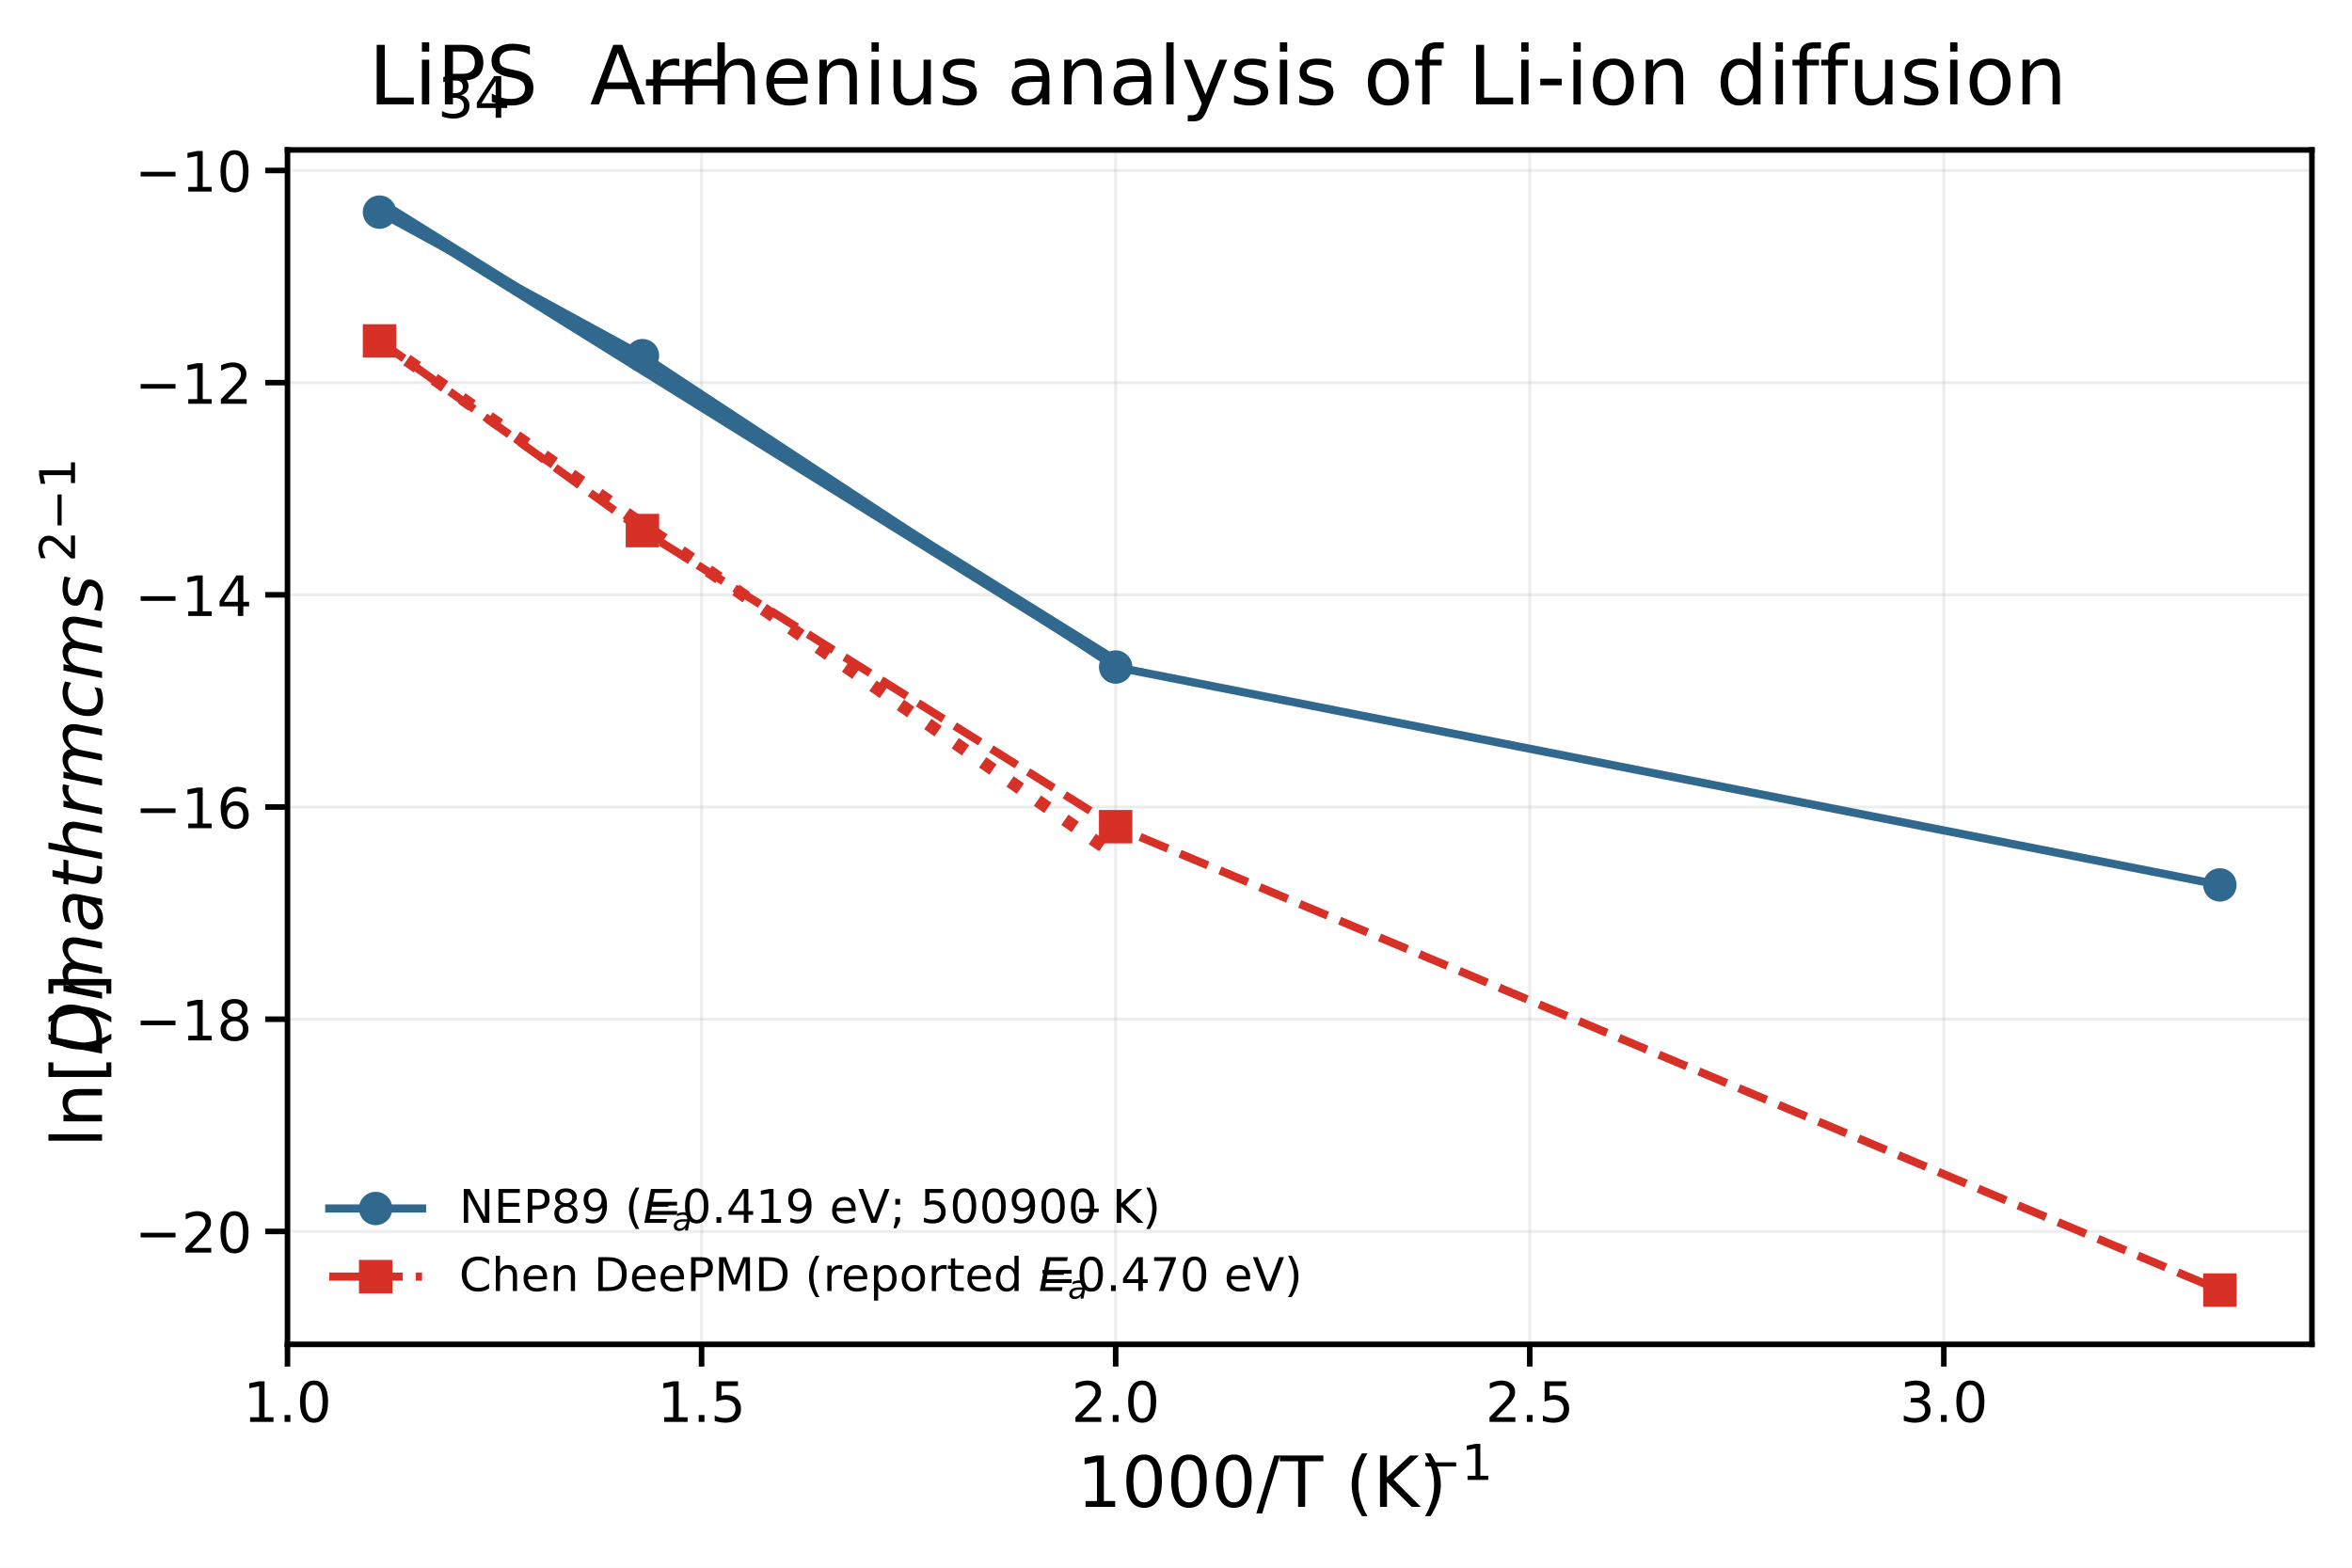
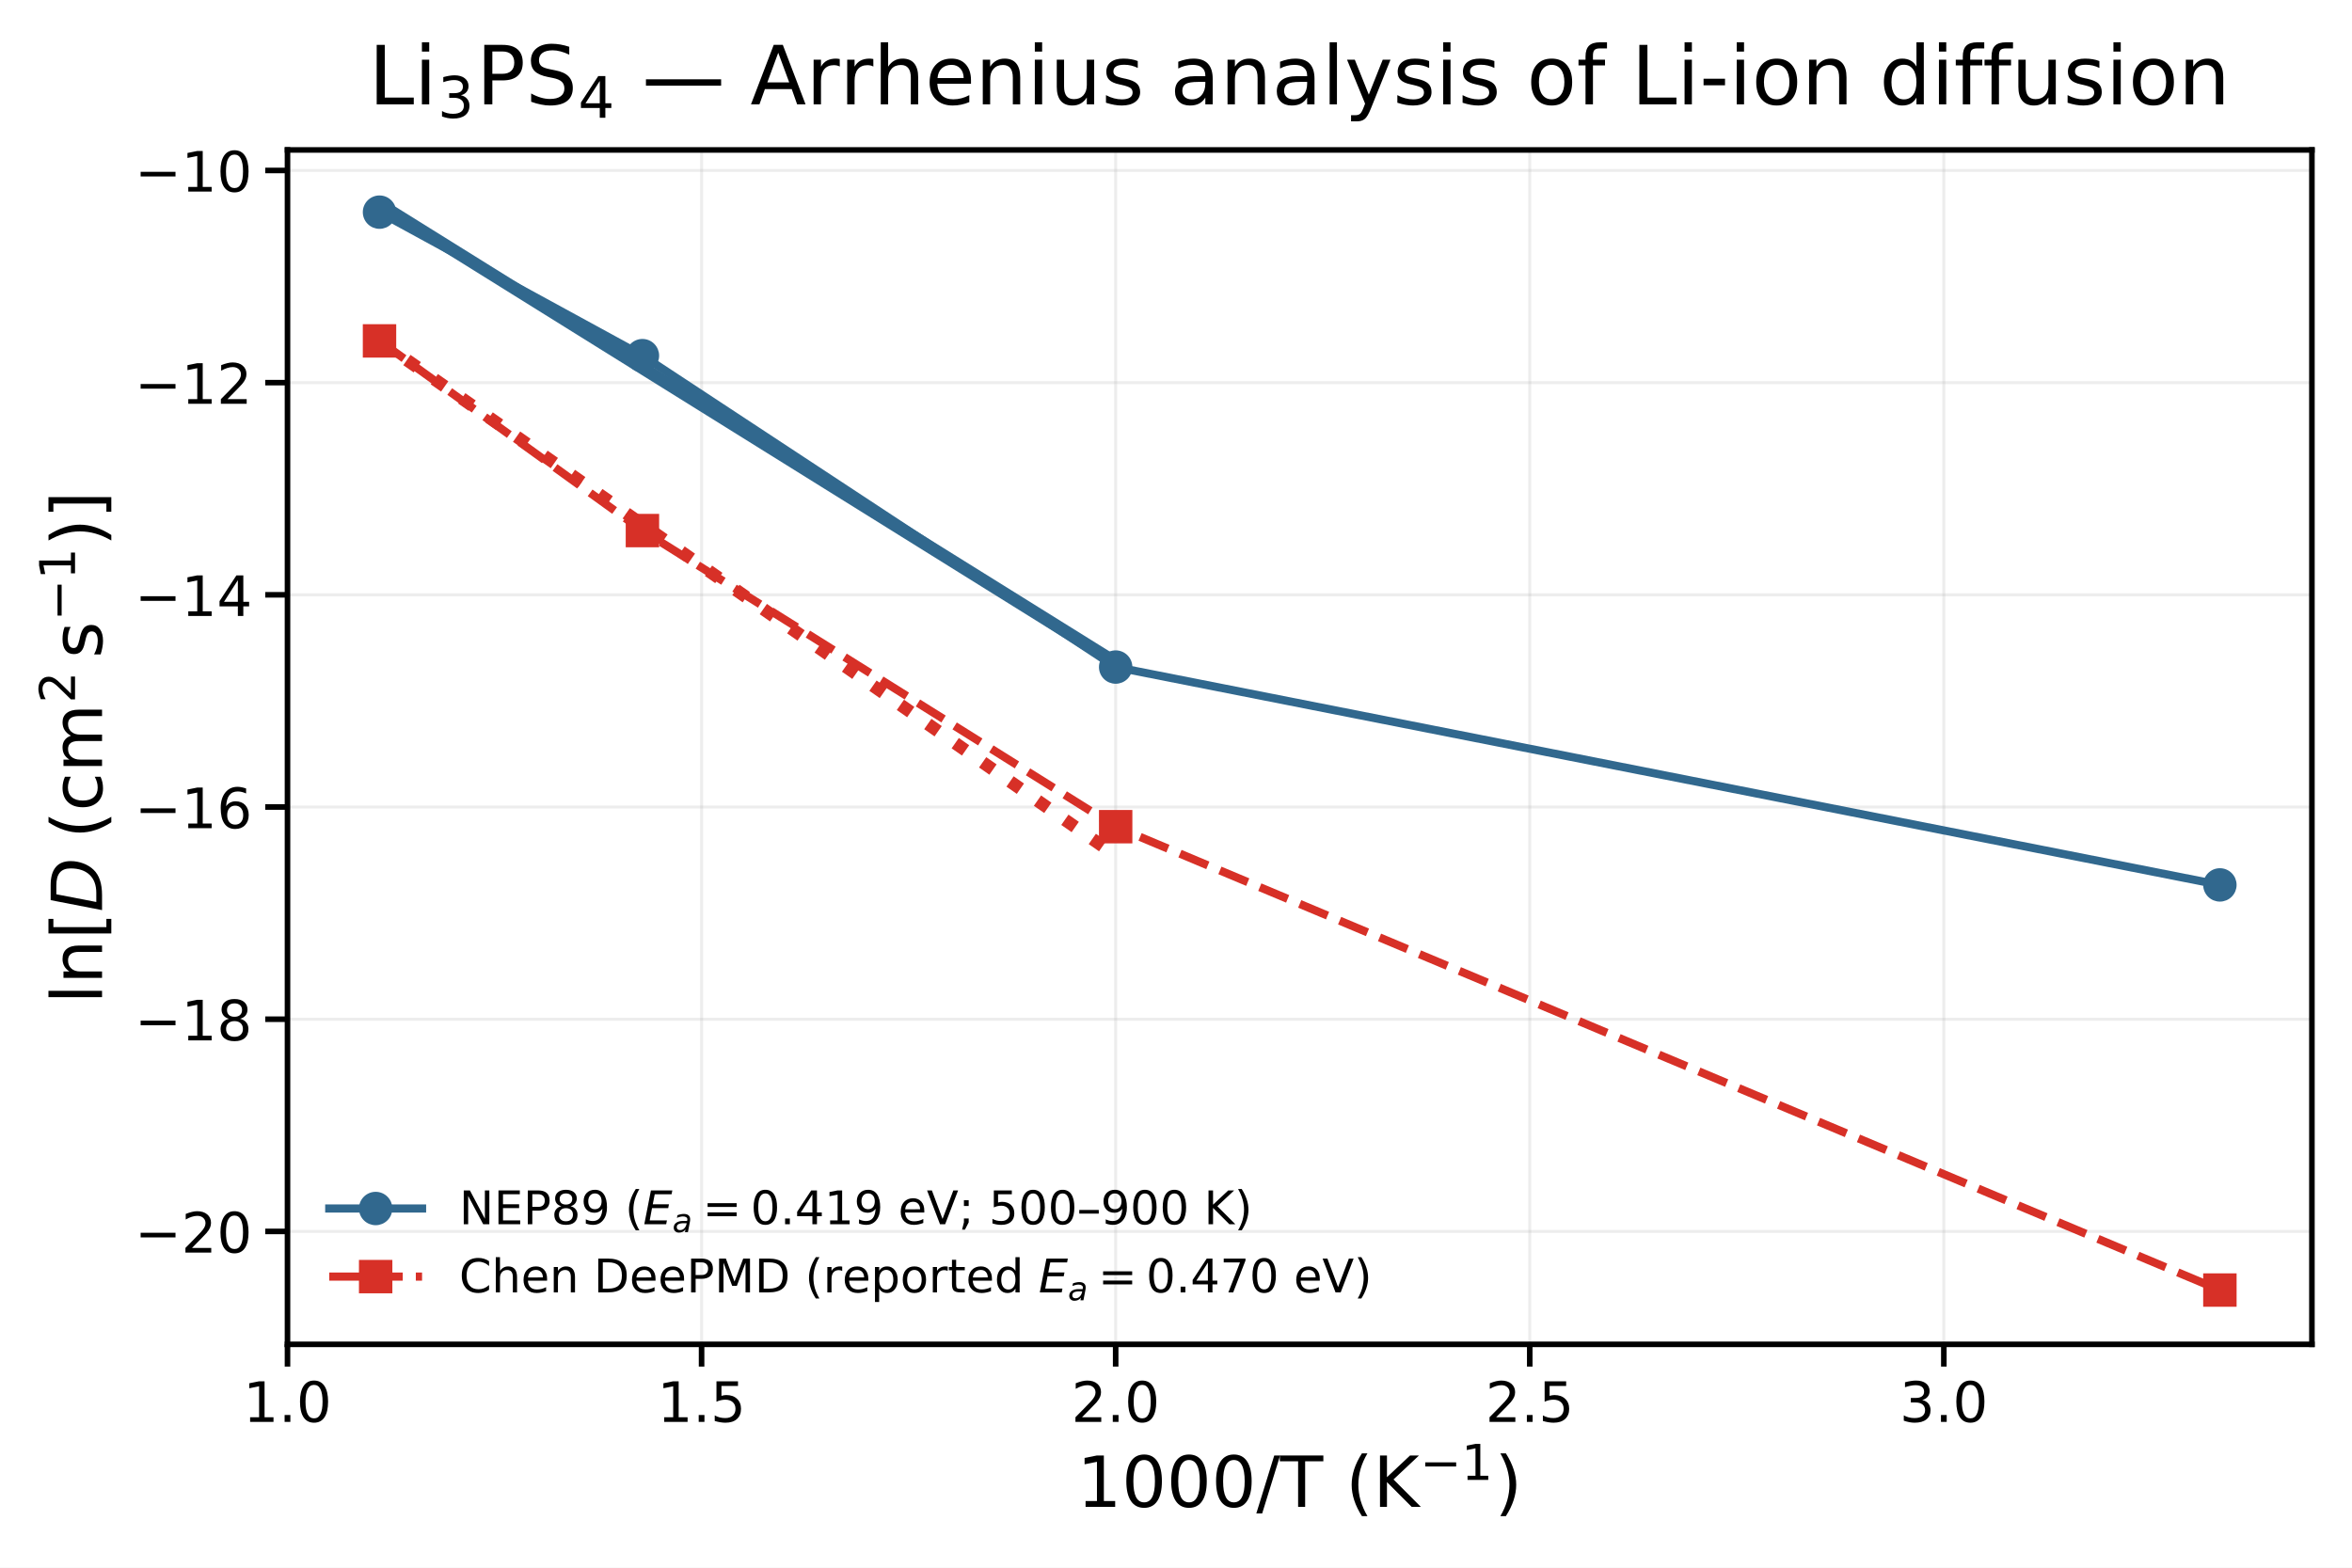
<svg xmlns="http://www.w3.org/2000/svg" xmlns:xlink="http://www.w3.org/1999/xlink" width="633.6pt" height="422.402pt" viewBox="0 0 633.6 422.402" version="1.1">
  <defs>
    <style type="text/css">*{stroke-linejoin: round; stroke-linecap: butt}</style>
  </defs>
  <g id="figure_1">
    <g id="patch_1">
      <path d="M 0 422.402 L 633.6 422.402 L 633.6 0 L 0 0 z " style="fill: #ffffff" />
    </g>
    <g id="axes_1">
      <g id="patch_2">
        <path d="M 77.448 362.222 L 622.8 362.222 L 622.8 40.4 L 77.448 40.4 z " style="fill: #ffffff" />
      </g>
      <g id="matplotlib.axis_1">
        <g id="xtick_1">
          <g id="line2d_1">
-             <path d="M 77.448 362.222 L 77.448 40.4 " clip-path="url(#p3211ede469)" style="fill: none; stroke: #b0b0b0; stroke-opacity: 0.23; stroke-width: 0.8; stroke-linecap: square" />
+             <path d="M 77.448 362.222 L 77.448 40.4 " clip-path="url(#p3fb27a9cc1)" style="fill: none; stroke: #b0b0b0; stroke-opacity: 0.23; stroke-width: 0.8; stroke-linecap: square" />
          </g>
          <g id="line2d_2">
            <defs>
-               <path id="mac9920ca3f" d="M 0 0 L 0 6 " style="stroke: #000000; stroke-width: 1.5" />
+               <path id="md3448c773b" d="M 0 0 L 0 6 " style="stroke: #000000; stroke-width: 1.5" />
            </defs>
            <g>
-               <use xlink:href="#mac9920ca3f" x="77.448" y="362.222" style="stroke: #000000; stroke-width: 1.5" />
+               <use xlink:href="#md3448c773b" x="77.448" y="362.222" style="stroke: #000000; stroke-width: 1.5" />
            </g>
          </g>
          <g id="text_1">
-             <text style="font: 15px 'DejaVu Sans'; text-anchor: middle" x="77.448" y="383.12" transform="rotate(-0 77.4475 383.1201)">1.0</text>
+             <text style="font-size: 15px; font-family: 'DejaVu Sans'; text-anchor: middle" x="77.448" y="383.12" transform="rotate(-0 77.4475 383.1201)">1.0</text>
          </g>
        </g>
        <g id="xtick_2">
          <g id="line2d_3">
-             <path d="M 188.997 362.222 L 188.997 40.4 " clip-path="url(#p3211ede469)" style="fill: none; stroke: #b0b0b0; stroke-opacity: 0.23; stroke-width: 0.8; stroke-linecap: square" />
+             <path d="M 188.997 362.222 L 188.997 40.4 " clip-path="url(#p3fb27a9cc1)" style="fill: none; stroke: #b0b0b0; stroke-opacity: 0.23; stroke-width: 0.8; stroke-linecap: square" />
          </g>
          <g id="line2d_4">
            <g>
-               <use xlink:href="#mac9920ca3f" x="188.997" y="362.222" style="stroke: #000000; stroke-width: 1.5" />
+               <use xlink:href="#md3448c773b" x="188.997" y="362.222" style="stroke: #000000; stroke-width: 1.5" />
            </g>
          </g>
          <g id="text_2">
-             <text style="font: 15px 'DejaVu Sans'; text-anchor: middle" x="188.997" y="383.12" transform="rotate(-0 188.9969 383.1201)">1.5</text>
+             <text style="font-size: 15px; font-family: 'DejaVu Sans'; text-anchor: middle" x="188.997" y="383.12" transform="rotate(-0 188.9969 383.1201)">1.5</text>
          </g>
        </g>
        <g id="xtick_3">
          <g id="line2d_5">
-             <path d="M 300.546 362.222 L 300.546 40.4 " clip-path="url(#p3211ede469)" style="fill: none; stroke: #b0b0b0; stroke-opacity: 0.23; stroke-width: 0.8; stroke-linecap: square" />
+             <path d="M 300.546 362.222 L 300.546 40.4 " clip-path="url(#p3fb27a9cc1)" style="fill: none; stroke: #b0b0b0; stroke-opacity: 0.23; stroke-width: 0.8; stroke-linecap: square" />
          </g>
          <g id="line2d_6">
            <g>
-               <use xlink:href="#mac9920ca3f" x="300.546" y="362.222" style="stroke: #000000; stroke-width: 1.5" />
+               <use xlink:href="#md3448c773b" x="300.546" y="362.222" style="stroke: #000000; stroke-width: 1.5" />
            </g>
          </g>
          <g id="text_3">
-             <text style="font: 15px 'DejaVu Sans'; text-anchor: middle" x="300.546" y="383.12" transform="rotate(-0 300.5462 383.1201)">2.0</text>
+             <text style="font-size: 15px; font-family: 'DejaVu Sans'; text-anchor: middle" x="300.546" y="383.12" transform="rotate(-0 300.5462 383.1201)">2.0</text>
          </g>
        </g>
        <g id="xtick_4">
          <g id="line2d_7">
-             <path d="M 412.096 362.222 L 412.096 40.4 " clip-path="url(#p3211ede469)" style="fill: none; stroke: #b0b0b0; stroke-opacity: 0.23; stroke-width: 0.8; stroke-linecap: square" />
+             <path d="M 412.096 362.222 L 412.096 40.4 " clip-path="url(#p3fb27a9cc1)" style="fill: none; stroke: #b0b0b0; stroke-opacity: 0.23; stroke-width: 0.8; stroke-linecap: square" />
          </g>
          <g id="line2d_8">
            <g>
-               <use xlink:href="#mac9920ca3f" x="412.096" y="362.222" style="stroke: #000000; stroke-width: 1.5" />
+               <use xlink:href="#md3448c773b" x="412.096" y="362.222" style="stroke: #000000; stroke-width: 1.5" />
            </g>
          </g>
          <g id="text_4">
-             <text style="font: 15px 'DejaVu Sans'; text-anchor: middle" x="412.096" y="383.12" transform="rotate(-0 412.0956 383.1201)">2.5</text>
+             <text style="font-size: 15px; font-family: 'DejaVu Sans'; text-anchor: middle" x="412.096" y="383.12" transform="rotate(-0 412.0956 383.1201)">2.5</text>
          </g>
        </g>
        <g id="xtick_5">
          <g id="line2d_9">
-             <path d="M 523.645 362.222 L 523.645 40.4 " clip-path="url(#p3211ede469)" style="fill: none; stroke: #b0b0b0; stroke-opacity: 0.23; stroke-width: 0.8; stroke-linecap: square" />
+             <path d="M 523.645 362.222 L 523.645 40.4 " clip-path="url(#p3fb27a9cc1)" style="fill: none; stroke: #b0b0b0; stroke-opacity: 0.23; stroke-width: 0.8; stroke-linecap: square" />
          </g>
          <g id="line2d_10">
            <g>
-               <use xlink:href="#mac9920ca3f" x="523.645" y="362.222" style="stroke: #000000; stroke-width: 1.5" />
+               <use xlink:href="#md3448c773b" x="523.645" y="362.222" style="stroke: #000000; stroke-width: 1.5" />
            </g>
          </g>
          <g id="text_5">
-             <text style="font: 15px 'DejaVu Sans'; text-anchor: middle" x="523.645" y="383.12" transform="rotate(-0 523.645 383.1201)">3.0</text>
+             <text style="font-size: 15px; font-family: 'DejaVu Sans'; text-anchor: middle" x="523.645" y="383.12" transform="rotate(-0 523.645 383.1201)">3.0</text>
          </g>
        </g>
        <g id="text_6">
          <g transform="translate(290.0838 406.0482)">
            <text>
-               <tspan style="font: 19px 'DejaVu Sans'" x="0 12.088 24.177 36.265 48.354 54.755 66.361 72.4 79.813 112.58" y="-0.036">1000/T (K)</tspan>
-               <tspan style="font: 13.3px 'DejaVu Sans'" x="92.454 103.598" y="-7.309">−1</tspan>
+               <tspan x="0" y="-0.036" style="font-size: 19px; font-family: 'DejaVu Sans'">1</tspan>
+               <tspan x="12.088" y="-0.036" style="font-size: 19px; font-family: 'DejaVu Sans'">0</tspan>
+               <tspan x="24.177" y="-0.036" style="font-size: 19px; font-family: 'DejaVu Sans'">0</tspan>
+               <tspan x="36.265" y="-0.036" style="font-size: 19px; font-family: 'DejaVu Sans'">0</tspan>
+               <tspan x="48.354" y="-0.036" style="font-size: 19px; font-family: 'DejaVu Sans'">/</tspan>
+               <tspan x="54.755" y="-0.036" style="font-size: 19px; font-family: 'DejaVu Sans'">T</tspan>
+               <tspan x="66.361" y="-0.036" style="font-size: 19px; font-family: 'DejaVu Sans'"> </tspan>
+               <tspan x="72.4" y="-0.036" style="font-size: 19px; font-family: 'DejaVu Sans'">(</tspan>
+               <tspan x="79.813" y="-0.036" style="font-size: 19px; font-family: 'DejaVu Sans'">K</tspan>
+               <tspan x="112.58" y="-0.036" style="font-size: 19px; font-family: 'DejaVu Sans'">)</tspan>
+               <tspan x="92.454" y="-7.309" style="font-size: 13.3px; font-family: 'DejaVu Sans'">−</tspan>
+               <tspan x="103.598" y="-7.309" style="font-size: 13.3px; font-family: 'DejaVu Sans'">1</tspan>
            </text>
          </g>
        </g>
      </g>
      <g id="matplotlib.axis_2">
        <g id="ytick_1">
          <g id="line2d_11">
-             <path d="M 77.448 331.791 L 622.8 331.791 " clip-path="url(#p3211ede469)" style="fill: none; stroke: #b0b0b0; stroke-opacity: 0.23; stroke-width: 0.8; stroke-linecap: square" />
+             <path d="M 77.448 331.791 L 622.8 331.791 " clip-path="url(#p3fb27a9cc1)" style="fill: none; stroke: #b0b0b0; stroke-opacity: 0.23; stroke-width: 0.8; stroke-linecap: square" />
          </g>
          <g id="line2d_12">
            <defs>
-               <path id="m1578020b01" d="M 0 0 L -6 0 " style="stroke: #000000; stroke-width: 1.5" />
+               <path id="m32d29950df" d="M 0 0 L -6 0 " style="stroke: #000000; stroke-width: 1.5" />
            </defs>
            <g>
-               <use xlink:href="#m1578020b01" x="77.448" y="331.791" style="stroke: #000000; stroke-width: 1.5" />
+               <use xlink:href="#m32d29950df" x="77.448" y="331.791" style="stroke: #000000; stroke-width: 1.5" />
            </g>
          </g>
          <g id="text_7">
-             <text style="font: 15px 'DejaVu Sans'; text-anchor: end" x="67.948" y="337.49" transform="rotate(-0 67.9475 337.4898)">−20</text>
+             <text style="font-size: 15px; font-family: 'DejaVu Sans'; text-anchor: end" x="67.948" y="337.49" transform="rotate(-0 67.9475 337.4898)">−20</text>
          </g>
        </g>
        <g id="ytick_2">
          <g id="line2d_13">
-             <path d="M 77.448 274.618 L 622.8 274.618 " clip-path="url(#p3211ede469)" style="fill: none; stroke: #b0b0b0; stroke-opacity: 0.23; stroke-width: 0.8; stroke-linecap: square" />
+             <path d="M 77.448 274.618 L 622.8 274.618 " clip-path="url(#p3fb27a9cc1)" style="fill: none; stroke: #b0b0b0; stroke-opacity: 0.23; stroke-width: 0.8; stroke-linecap: square" />
          </g>
          <g id="line2d_14">
            <g>
-               <use xlink:href="#m1578020b01" x="77.448" y="274.618" style="stroke: #000000; stroke-width: 1.5" />
+               <use xlink:href="#m32d29950df" x="77.448" y="274.618" style="stroke: #000000; stroke-width: 1.5" />
            </g>
          </g>
          <g id="text_8">
-             <text style="font: 15px 'DejaVu Sans'; text-anchor: end" x="67.948" y="280.317" transform="rotate(-0 67.9475 280.317)">−18</text>
+             <text style="font-size: 15px; font-family: 'DejaVu Sans'; text-anchor: end" x="67.948" y="280.317" transform="rotate(-0 67.9475 280.317)">−18</text>
          </g>
        </g>
        <g id="ytick_3">
          <g id="line2d_15">
-             <path d="M 77.448 217.445 L 622.8 217.445 " clip-path="url(#p3211ede469)" style="fill: none; stroke: #b0b0b0; stroke-opacity: 0.23; stroke-width: 0.8; stroke-linecap: square" />
+             <path d="M 77.448 217.445 L 622.8 217.445 " clip-path="url(#p3fb27a9cc1)" style="fill: none; stroke: #b0b0b0; stroke-opacity: 0.23; stroke-width: 0.8; stroke-linecap: square" />
          </g>
          <g id="line2d_16">
            <g>
-               <use xlink:href="#m1578020b01" x="77.448" y="217.445" style="stroke: #000000; stroke-width: 1.5" />
+               <use xlink:href="#m32d29950df" x="77.448" y="217.445" style="stroke: #000000; stroke-width: 1.5" />
            </g>
          </g>
          <g id="text_9">
-             <text style="font: 15px 'DejaVu Sans'; text-anchor: end" x="67.948" y="223.144" transform="rotate(-0 67.9475 223.1443)">−16</text>
+             <text style="font-size: 15px; font-family: 'DejaVu Sans'; text-anchor: end" x="67.948" y="223.144" transform="rotate(-0 67.9475 223.1443)">−16</text>
          </g>
        </g>
        <g id="ytick_4">
          <g id="line2d_17">
-             <path d="M 77.448 160.273 L 622.8 160.273 " clip-path="url(#p3211ede469)" style="fill: none; stroke: #b0b0b0; stroke-opacity: 0.23; stroke-width: 0.8; stroke-linecap: square" />
+             <path d="M 77.448 160.273 L 622.8 160.273 " clip-path="url(#p3fb27a9cc1)" style="fill: none; stroke: #b0b0b0; stroke-opacity: 0.23; stroke-width: 0.8; stroke-linecap: square" />
          </g>
          <g id="line2d_18">
            <g>
-               <use xlink:href="#m1578020b01" x="77.448" y="160.273" style="stroke: #000000; stroke-width: 1.5" />
+               <use xlink:href="#m32d29950df" x="77.448" y="160.273" style="stroke: #000000; stroke-width: 1.5" />
            </g>
          </g>
          <g id="text_10">
-             <text style="font: 15px 'DejaVu Sans'; text-anchor: end" x="67.948" y="165.972" transform="rotate(-0 67.9475 165.9715)">−14</text>
+             <text style="font-size: 15px; font-family: 'DejaVu Sans'; text-anchor: end" x="67.948" y="165.972" transform="rotate(-0 67.9475 165.9715)">−14</text>
          </g>
        </g>
        <g id="ytick_5">
          <g id="line2d_19">
-             <path d="M 77.448 103.1 L 622.8 103.1 " clip-path="url(#p3211ede469)" style="fill: none; stroke: #b0b0b0; stroke-opacity: 0.23; stroke-width: 0.8; stroke-linecap: square" />
+             <path d="M 77.448 103.1 L 622.8 103.1 " clip-path="url(#p3fb27a9cc1)" style="fill: none; stroke: #b0b0b0; stroke-opacity: 0.23; stroke-width: 0.8; stroke-linecap: square" />
          </g>
          <g id="line2d_20">
            <g>
-               <use xlink:href="#m1578020b01" x="77.448" y="103.1" style="stroke: #000000; stroke-width: 1.5" />
+               <use xlink:href="#m32d29950df" x="77.448" y="103.1" style="stroke: #000000; stroke-width: 1.5" />
            </g>
          </g>
          <g id="text_11">
-             <text style="font: 15px 'DejaVu Sans'; text-anchor: end" x="67.948" y="108.799" transform="rotate(-0 67.9475 108.7987)">−12</text>
+             <text style="font-size: 15px; font-family: 'DejaVu Sans'; text-anchor: end" x="67.948" y="108.799" transform="rotate(-0 67.9475 108.7987)">−12</text>
          </g>
        </g>
        <g id="ytick_6">
          <g id="line2d_21">
-             <path d="M 77.448 45.927 L 622.8 45.927 " clip-path="url(#p3211ede469)" style="fill: none; stroke: #b0b0b0; stroke-opacity: 0.23; stroke-width: 0.8; stroke-linecap: square" />
+             <path d="M 77.448 45.927 L 622.8 45.927 " clip-path="url(#p3fb27a9cc1)" style="fill: none; stroke: #b0b0b0; stroke-opacity: 0.23; stroke-width: 0.8; stroke-linecap: square" />
          </g>
          <g id="line2d_22">
            <g>
-               <use xlink:href="#m1578020b01" x="77.448" y="45.927" style="stroke: #000000; stroke-width: 1.5" />
+               <use xlink:href="#m32d29950df" x="77.448" y="45.927" style="stroke: #000000; stroke-width: 1.5" />
            </g>
          </g>
          <g id="text_12">
-             <text style="font: 15px 'DejaVu Sans'; text-anchor: end" x="67.948" y="51.626" transform="rotate(-0 67.9475 51.62597)">−10</text>
+             <text style="font-size: 15px; font-family: 'DejaVu Sans'; text-anchor: end" x="67.948" y="51.626" transform="rotate(-0 67.9475 51.62597)">−10</text>
          </g>
        </g>
        <g id="text_13">
-           <g transform="translate(28.33906 309.1362) rotate(-90)">
+           <g transform="translate(28.33906 270.4712) rotate(-90)">
            <text>
-               <tspan style="font: 19px 'DejaVu Sans'" x="0 5.279 17.321 44.505 200.693 208.105" y="-0.85">ln[()]</tspan>
-               <tspan style="font: oblique 19px 'DejaVu Sans'" x="24.733 51.918 70.426 82.069 89.519 101.561 109.372 127.88 138.327 169.785" y="-0.85">Dmathrmcms</tspan>
-               <tspan style="font: 13.3px 'DejaVu Sans'" x="157.719 180.567 191.711" y="-8.123">2−1</tspan>
+               <tspan x="0" y="-0.85" style="font-size: 19px; font-family: 'DejaVu Sans'">l</tspan>
+               <tspan x="5.279" y="-0.85" style="font-size: 19px; font-family: 'DejaVu Sans'">n</tspan>
+               <tspan x="17.321" y="-0.85" style="font-size: 19px; font-family: 'DejaVu Sans'">[</tspan>
+               <tspan x="44.505" y="-0.85" style="font-size: 19px; font-family: 'DejaVu Sans'">(</tspan>
+               <tspan x="51.918" y="-0.85" style="font-size: 19px; font-family: 'DejaVu Sans'">c</tspan>
+               <tspan x="62.364" y="-0.85" style="font-size: 19px; font-family: 'DejaVu Sans'">m</tspan>
+               <tspan x="93.12" y="-0.85" style="font-size: 19px; font-family: 'DejaVu Sans'">s</tspan>
+               <tspan x="123.326" y="-0.85" style="font-size: 19px; font-family: 'DejaVu Sans'">)</tspan>
+               <tspan x="130.739" y="-0.85" style="font-size: 19px; font-family: 'DejaVu Sans'">]</tspan>
+               <tspan x="24.733" y="-0.85" style="font-style: oblique; font-size: 19px; font-family: 'DejaVu Sans'">D</tspan>
+               <tspan x="81.054" y="-8.123" style="font-size: 13.3px; font-family: 'DejaVu Sans'">2</tspan>
+               <tspan x="103.201" y="-8.123" style="font-size: 13.3px; font-family: 'DejaVu Sans'">−</tspan>
+               <tspan x="114.345" y="-8.123" style="font-size: 13.3px; font-family: 'DejaVu Sans'">1</tspan>
            </text>
          </g>
        </g>
      </g>
      <g id="line2d_23">
-         <path d="M 102.236 57.161 L 173.061 95.825 L 300.546 179.734 L 598.011 238.431 " clip-path="url(#p3211ede469)" style="fill: none; stroke: #31688e; stroke-width: 2.2; stroke-linecap: square" />
+         <path d="M 102.236 57.161 L 173.061 95.825 L 300.546 179.734 L 598.011 238.431 " clip-path="url(#p3fb27a9cc1)" style="fill: none; stroke: #31688e; stroke-width: 2.2; stroke-linecap: square" />
        <defs>
-           <path id="m49eaedb3f4" d="M 0 4 C 1.061 4 2.078 3.579 2.828 2.828 C 3.579 2.078 4 1.061 4 0 C 4 -1.061 3.579 -2.078 2.828 -2.828 C 2.078 -3.579 1.061 -4 0 -4 C -1.061 -4 -2.078 -3.579 -2.828 -2.828 C -3.579 -2.078 -4 -1.061 -4 0 C -4 1.061 -3.579 2.078 -2.828 2.828 C -2.078 3.579 -1.061 4 0 4 z " style="stroke: #31688e" />
+           <path id="m4b8b2f50f7" d="M 0 4 C 1.061 4 2.078 3.579 2.828 2.828 C 3.579 2.078 4 1.061 4 0 C 4 -1.061 3.579 -2.078 2.828 -2.828 C 2.078 -3.579 1.061 -4 0 -4 C -1.061 -4 -2.078 -3.579 -2.828 -2.828 C -3.579 -2.078 -4 -1.061 -4 0 C -4 1.061 -3.579 2.078 -2.828 2.828 C -2.078 3.579 -1.061 4 0 4 z " style="stroke: #31688e" />
        </defs>
-         <g clip-path="url(#p3211ede469)">
-           <use xlink:href="#m49eaedb3f4" x="102.236" y="57.161" style="fill: #31688e; stroke: #31688e" />
-           <use xlink:href="#m49eaedb3f4" x="173.061" y="95.825" style="fill: #31688e; stroke: #31688e" />
-           <use xlink:href="#m49eaedb3f4" x="300.546" y="179.734" style="fill: #31688e; stroke: #31688e" />
-           <use xlink:href="#m49eaedb3f4" x="598.011" y="238.431" style="fill: #31688e; stroke: #31688e" />
+         <g clip-path="url(#p3fb27a9cc1)">
+           <use xlink:href="#m4b8b2f50f7" x="102.236" y="57.161" style="fill: #31688e; stroke: #31688e" />
+           <use xlink:href="#m4b8b2f50f7" x="173.061" y="95.825" style="fill: #31688e; stroke: #31688e" />
+           <use xlink:href="#m4b8b2f50f7" x="300.546" y="179.734" style="fill: #31688e; stroke: #31688e" />
+           <use xlink:href="#m4b8b2f50f7" x="598.011" y="238.431" style="fill: #31688e; stroke: #31688e" />
        </g>
      </g>
      <g id="line2d_24">
-         <path d="M 102.236 55.028 L 300.546 178.55 L 300.546 178.55 " clip-path="url(#p3211ede469)" style="fill: none; stroke: #31688e; stroke-width: 3.4; stroke-linecap: square" />
+         <path d="M 102.236 55.028 L 300.546 178.55 L 300.546 178.55 " clip-path="url(#p3fb27a9cc1)" style="fill: none; stroke: #31688e; stroke-width: 3.4; stroke-linecap: square" />
      </g>
      <g id="line2d_25">
-         <path d="M 102.236 91.852 L 173.061 142.96 L 300.546 222.742 L 598.011 347.594 " clip-path="url(#p3211ede469)" style="fill: none; stroke-dasharray: 8.14,3.52; stroke-dashoffset: 0; stroke: #d73027; stroke-width: 2.2" />
+         <path d="M 102.236 91.852 L 173.061 142.96 L 300.546 222.742 L 598.011 347.594 " clip-path="url(#p3fb27a9cc1)" style="fill: none; stroke-dasharray: 8.14,3.52; stroke-dashoffset: 0; stroke: #d73027; stroke-width: 2.2" />
        <defs>
-           <path id="m34eaff3b77" d="M -4 4 L 4 4 L 4 -4 L -4 -4 z " style="stroke: #d73027; stroke-linejoin: miter" />
+           <path id="m617e1ed65d" d="M -4 4 L 4 4 L 4 -4 L -4 -4 z " style="stroke: #d73027; stroke-linejoin: miter" />
        </defs>
-         <g clip-path="url(#p3211ede469)">
-           <use xlink:href="#m34eaff3b77" x="102.236" y="91.852" style="fill: #d73027; stroke: #d73027; stroke-linejoin: miter" />
-           <use xlink:href="#m34eaff3b77" x="173.061" y="142.96" style="fill: #d73027; stroke: #d73027; stroke-linejoin: miter" />
-           <use xlink:href="#m34eaff3b77" x="300.546" y="222.742" style="fill: #d73027; stroke: #d73027; stroke-linejoin: miter" />
-           <use xlink:href="#m34eaff3b77" x="598.011" y="347.594" style="fill: #d73027; stroke: #d73027; stroke-linejoin: miter" />
+         <g clip-path="url(#p3fb27a9cc1)">
+           <use xlink:href="#m617e1ed65d" x="102.236" y="91.852" style="fill: #d73027; stroke: #d73027; stroke-linejoin: miter" />
+           <use xlink:href="#m617e1ed65d" x="173.061" y="142.96" style="fill: #d73027; stroke: #d73027; stroke-linejoin: miter" />
+           <use xlink:href="#m617e1ed65d" x="300.546" y="222.742" style="fill: #d73027; stroke: #d73027; stroke-linejoin: miter" />
+           <use xlink:href="#m617e1ed65d" x="598.011" y="347.594" style="fill: #d73027; stroke: #d73027; stroke-linejoin: miter" />
        </g>
      </g>
      <g id="line2d_26">
-         <path d="M 102.236 91.852 L 300.546 230.442 L 300.546 230.442 " clip-path="url(#p3211ede469)" style="fill: none; stroke-dasharray: 3.4,5.61; stroke-dashoffset: 0; stroke: #d73027; stroke-width: 3.4" />
+         <path d="M 102.236 91.852 L 300.546 230.442 L 300.546 230.442 " clip-path="url(#p3fb27a9cc1)" style="fill: none; stroke-dasharray: 3.4,5.61; stroke-dashoffset: 0; stroke: #d73027; stroke-width: 3.4" />
      </g>
      <g id="patch_3">
        <path d="M 77.448 362.222 L 77.448 40.4 " style="fill: none; stroke: #000000; stroke-width: 1.5; stroke-linejoin: miter; stroke-linecap: square" />
      </g>
      <g id="patch_4">
        <path d="M 622.8 362.222 L 622.8 40.4 " style="fill: none; stroke: #000000; stroke-width: 1.5; stroke-linejoin: miter; stroke-linecap: square" />
      </g>
      <g id="patch_5">
        <path d="M 77.448 362.222 L 622.8 362.222 " style="fill: none; stroke: #000000; stroke-width: 1.5; stroke-linejoin: miter; stroke-linecap: square" />
      </g>
      <g id="patch_6">
        <path d="M 77.448 40.4 L 622.8 40.4 " style="fill: none; stroke: #000000; stroke-width: 1.5; stroke-linejoin: miter; stroke-linecap: square" />
      </g>
      <g id="text_14">
        <g transform="translate(99.32375 28.4)">
          <text>
-             <tspan style="font: 22px 'DejaVu Sans'" x="0 12.257 28.979 42.246 66.821 95.814 102.807 117.857 126.902 135.947 149.89 163.425 177.369 183.481 197.424 208.886 215.879 229.361 243.304 256.786 262.898 275.917 287.379 293.492 304.954 311.947 325.407 333.152 340.145 352.402 358.514 366.453 372.565 386.025 399.968 406.961 420.926 427.038 434.784 442.529 456.472 467.934 474.046 487.506" y="-0.281">LiPS  Arrhenius analysis of Li-ion diffusion</tspan>
-             <tspan style="font: 15.4px 'DejaVu Sans'" x="18.58 56.421" y="3.328">34</tspan>
-             <tspan style="font: 22px 'DejaVu Sans Display'" x="73.814" y="-0.281">—</tspan>
+             <tspan x="0" y="-0.281" style="font-size: 22px; font-family: 'DejaVu Sans'">L</tspan>
+             <tspan x="12.257" y="-0.281" style="font-size: 22px; font-family: 'DejaVu Sans'">i</tspan>
+             <tspan x="28.979" y="-0.281" style="font-size: 22px; font-family: 'DejaVu Sans'">P</tspan>
+             <tspan x="42.246" y="-0.281" style="font-size: 22px; font-family: 'DejaVu Sans'">S</tspan>
+             <tspan x="66.821" y="-0.281" style="font-size: 22px; font-family: 'DejaVu Sans'"> </tspan>
+             <tspan x="95.814" y="-0.281" style="font-size: 22px; font-family: 'DejaVu Sans'"> </tspan>
+             <tspan x="102.807" y="-0.281" style="font-size: 22px; font-family: 'DejaVu Sans'">A</tspan>
+             <tspan x="117.857" y="-0.281" style="font-size: 22px; font-family: 'DejaVu Sans'">r</tspan>
+             <tspan x="126.902" y="-0.281" style="font-size: 22px; font-family: 'DejaVu Sans'">r</tspan>
+             <tspan x="135.947" y="-0.281" style="font-size: 22px; font-family: 'DejaVu Sans'">h</tspan>
+             <tspan x="149.89" y="-0.281" style="font-size: 22px; font-family: 'DejaVu Sans'">e</tspan>
+             <tspan x="163.425" y="-0.281" style="font-size: 22px; font-family: 'DejaVu Sans'">n</tspan>
+             <tspan x="177.369" y="-0.281" style="font-size: 22px; font-family: 'DejaVu Sans'">i</tspan>
+             <tspan x="183.481" y="-0.281" style="font-size: 22px; font-family: 'DejaVu Sans'">u</tspan>
+             <tspan x="197.424" y="-0.281" style="font-size: 22px; font-family: 'DejaVu Sans'">s</tspan>
+             <tspan x="208.886" y="-0.281" style="font-size: 22px; font-family: 'DejaVu Sans'"> </tspan>
+             <tspan x="215.879" y="-0.281" style="font-size: 22px; font-family: 'DejaVu Sans'">a</tspan>
+             <tspan x="229.361" y="-0.281" style="font-size: 22px; font-family: 'DejaVu Sans'">n</tspan>
+             <tspan x="243.304" y="-0.281" style="font-size: 22px; font-family: 'DejaVu Sans'">a</tspan>
+             <tspan x="256.786" y="-0.281" style="font-size: 22px; font-family: 'DejaVu Sans'">l</tspan>
+             <tspan x="262.898" y="-0.281" style="font-size: 22px; font-family: 'DejaVu Sans'">y</tspan>
+             <tspan x="275.917" y="-0.281" style="font-size: 22px; font-family: 'DejaVu Sans'">s</tspan>
+             <tspan x="287.379" y="-0.281" style="font-size: 22px; font-family: 'DejaVu Sans'">i</tspan>
+             <tspan x="293.492" y="-0.281" style="font-size: 22px; font-family: 'DejaVu Sans'">s</tspan>
+             <tspan x="304.954" y="-0.281" style="font-size: 22px; font-family: 'DejaVu Sans'"> </tspan>
+             <tspan x="311.947" y="-0.281" style="font-size: 22px; font-family: 'DejaVu Sans'">o</tspan>
+             <tspan x="325.407" y="-0.281" style="font-size: 22px; font-family: 'DejaVu Sans'">f</tspan>
+             <tspan x="333.152" y="-0.281" style="font-size: 22px; font-family: 'DejaVu Sans'"> </tspan>
+             <tspan x="340.145" y="-0.281" style="font-size: 22px; font-family: 'DejaVu Sans'">L</tspan>
+             <tspan x="352.402" y="-0.281" style="font-size: 22px; font-family: 'DejaVu Sans'">i</tspan>
+             <tspan x="358.514" y="-0.281" style="font-size: 22px; font-family: 'DejaVu Sans'">-</tspan>
+             <tspan x="366.453" y="-0.281" style="font-size: 22px; font-family: 'DejaVu Sans'">i</tspan>
+             <tspan x="372.565" y="-0.281" style="font-size: 22px; font-family: 'DejaVu Sans'">o</tspan>
+             <tspan x="386.025" y="-0.281" style="font-size: 22px; font-family: 'DejaVu Sans'">n</tspan>
+             <tspan x="399.968" y="-0.281" style="font-size: 22px; font-family: 'DejaVu Sans'"> </tspan>
+             <tspan x="406.961" y="-0.281" style="font-size: 22px; font-family: 'DejaVu Sans'">d</tspan>
+             <tspan x="420.926" y="-0.281" style="font-size: 22px; font-family: 'DejaVu Sans'">i</tspan>
+             <tspan x="427.038" y="-0.281" style="font-size: 22px; font-family: 'DejaVu Sans'">f</tspan>
+             <tspan x="434.784" y="-0.281" style="font-size: 22px; font-family: 'DejaVu Sans'">f</tspan>
+             <tspan x="442.529" y="-0.281" style="font-size: 22px; font-family: 'DejaVu Sans'">u</tspan>
+             <tspan x="456.472" y="-0.281" style="font-size: 22px; font-family: 'DejaVu Sans'">s</tspan>
+             <tspan x="467.934" y="-0.281" style="font-size: 22px; font-family: 'DejaVu Sans'">i</tspan>
+             <tspan x="474.046" y="-0.281" style="font-size: 22px; font-family: 'DejaVu Sans'">o</tspan>
+             <tspan x="487.506" y="-0.281" style="font-size: 22px; font-family: 'DejaVu Sans'">n</tspan>
+             <tspan x="18.58" y="3.328" style="font-size: 15.4px; font-family: 'DejaVu Sans'">3</tspan>
+             <tspan x="56.421" y="3.328" style="font-size: 15.4px; font-family: 'DejaVu Sans'">4</tspan>
+             <tspan x="73.814" y="-0.281" style="font-size: 22px; font-family: 'DejaVu Sans Display'">—</tspan>
          </text>
        </g>
      </g>
      <g id="legend_1">
        <g id="line2d_27">
          <path d="M 88.698 325.623 L 101.198 325.623 L 113.698 325.623 " style="fill: none; stroke: #31688e; stroke-width: 2.2; stroke-linecap: square" />
          <g>
-             <use xlink:href="#m49eaedb3f4" x="101.198" y="325.623" style="fill: #31688e; stroke: #31688e" />
+             <use xlink:href="#m4b8b2f50f7" x="101.198" y="325.623" style="fill: #31688e; stroke: #31688e" />
          </g>
        </g>
        <g id="text_15">
          <g transform="translate(123.6975 329.9978)">
            <text>
-               <tspan style="font: 12.5px 'DejaVu Sans'" x="0 9.351 17.249 24.786 32.739 40.692 44.666 65.58 78.489 86.441 90.415 98.368 106.321 114.273 118.247 125.937 134.488 138.7 142.673 150.626 158.579 172.782 180.735 188.688 196.64 200.614 208.811" y="-0.516">NEP89 (=0.419 eV; 500900 K)</tspan>
-               <tspan style="font: oblique 12.5px 'DejaVu Sans'" x="49.542" y="-0.516">E</tspan>
-               <tspan style="font: oblique 8.75px 'DejaVu Sans'" x="57.44" y="1.537">a</tspan>
-               <tspan style="font: 12.5px 'DejaVu Sans Display'" x="166.532" y="-0.516">–</tspan>
+               <tspan x="0" y="-0.141" style="font-size: 12.5px; font-family: 'DejaVu Sans'">N</tspan>
+               <tspan x="9.351" y="-0.141" style="font-size: 12.5px; font-family: 'DejaVu Sans'">E</tspan>
+               <tspan x="17.249" y="-0.141" style="font-size: 12.5px; font-family: 'DejaVu Sans'">P</tspan>
+               <tspan x="24.786" y="-0.141" style="font-size: 12.5px; font-family: 'DejaVu Sans'">8</tspan>
+               <tspan x="32.739" y="-0.141" style="font-size: 12.5px; font-family: 'DejaVu Sans'">9</tspan>
+               <tspan x="40.692" y="-0.141" style="font-size: 12.5px; font-family: 'DejaVu Sans'"> </tspan>
+               <tspan x="44.666" y="-0.141" style="font-size: 12.5px; font-family: 'DejaVu Sans'">(</tspan>
+               <tspan x="65.593" y="-0.141" style="font-size: 12.5px; font-family: 'DejaVu Sans'">=</tspan>
+               <tspan x="78.502" y="-0.141" style="font-size: 12.5px; font-family: 'DejaVu Sans'">0</tspan>
+               <tspan x="86.455" y="-0.141" style="font-size: 12.5px; font-family: 'DejaVu Sans'">.</tspan>
+               <tspan x="90.428" y="-0.141" style="font-size: 12.5px; font-family: 'DejaVu Sans'">4</tspan>
+               <tspan x="98.381" y="-0.141" style="font-size: 12.5px; font-family: 'DejaVu Sans'">1</tspan>
+               <tspan x="106.334" y="-0.141" style="font-size: 12.5px; font-family: 'DejaVu Sans'">9</tspan>
+               <tspan x="114.287" y="-0.141" style="font-size: 12.5px; font-family: 'DejaVu Sans'"> </tspan>
+               <tspan x="118.26" y="-0.141" style="font-size: 12.5px; font-family: 'DejaVu Sans'">e</tspan>
+               <tspan x="125.951" y="-0.141" style="font-size: 12.5px; font-family: 'DejaVu Sans'">V</tspan>
+               <tspan x="134.502" y="-0.141" style="font-size: 12.5px; font-family: 'DejaVu Sans'">;</tspan>
+               <tspan x="138.713" y="-0.141" style="font-size: 12.5px; font-family: 'DejaVu Sans'"> </tspan>
+               <tspan x="142.686" y="-0.141" style="font-size: 12.5px; font-family: 'DejaVu Sans'">5</tspan>
+               <tspan x="150.639" y="-0.141" style="font-size: 12.5px; font-family: 'DejaVu Sans'">0</tspan>
+               <tspan x="158.592" y="-0.141" style="font-size: 12.5px; font-family: 'DejaVu Sans'">0</tspan>
+               <tspan x="172.795" y="-0.141" style="font-size: 12.5px; font-family: 'DejaVu Sans'">9</tspan>
+               <tspan x="180.748" y="-0.141" style="font-size: 12.5px; font-family: 'DejaVu Sans'">0</tspan>
+               <tspan x="188.701" y="-0.141" style="font-size: 12.5px; font-family: 'DejaVu Sans'">0</tspan>
+               <tspan x="196.654" y="-0.141" style="font-size: 12.5px; font-family: 'DejaVu Sans'"> </tspan>
+               <tspan x="200.627" y="-0.141" style="font-size: 12.5px; font-family: 'DejaVu Sans'">K</tspan>
+               <tspan x="208.824" y="-0.141" style="font-size: 12.5px; font-family: 'DejaVu Sans'">)</tspan>
+               <tspan x="49.542" y="-0.141" style="font-style: oblique; font-size: 12.5px; font-family: 'DejaVu Sans'">E</tspan>
+               <tspan x="57.44" y="1.992" style="font-style: oblique; font-size: 8.75px; font-family: 'DejaVu Sans'">a</tspan>
+               <tspan x="166.545" y="-0.141" style="font-size: 12.5px; font-family: 'DejaVu Sans Display'">–</tspan>
            </text>
          </g>
        </g>
        <g id="line2d_28">
          <path d="M 88.698 343.972 L 101.198 343.972 L 113.698 343.972 " style="fill: none; stroke-dasharray: 8.14,3.52; stroke-dashoffset: 0; stroke: #d73027; stroke-width: 2.2" />
          <g>
-             <use xlink:href="#m34eaff3b77" x="101.198" y="343.972" style="fill: #d73027; stroke: #d73027; stroke-linejoin: miter" />
+             <use xlink:href="#m617e1ed65d" x="101.198" y="343.972" style="fill: #d73027; stroke: #d73027; stroke-linejoin: miter" />
          </g>
        </g>
        <g id="text_16">
          <g transform="translate(123.6975 348.3474)">
            <text>
-               <tspan style="font: 12.5px 'DejaVu Sans'" x="0 8.728 16.65 24.341 32.263 36.237 45.862 53.552 61.243 68.781 79.565 89.191 93.164 98.041 103.18 110.87 118.805 126.453 131.592 136.493 144.183 152.118 172.129 185.038 192.991 196.964 204.917 212.87 220.823 224.796 232.486 241.037" y="-0.5">Chen DeePMD (reported =0.470 eV)</tspan>
-               <tspan style="font: oblique 12.5px 'DejaVu Sans'" x="156.091" y="-0.5">E</tspan>
-               <tspan style="font: oblique 8.75px 'DejaVu Sans'" x="163.989" y="1.553">a</tspan>
+               <tspan x="0" y="-0.125" style="font-size: 12.5px; font-family: 'DejaVu Sans'">C</tspan>
+               <tspan x="8.728" y="-0.125" style="font-size: 12.5px; font-family: 'DejaVu Sans'">h</tspan>
+               <tspan x="16.65" y="-0.125" style="font-size: 12.5px; font-family: 'DejaVu Sans'">e</tspan>
+               <tspan x="24.341" y="-0.125" style="font-size: 12.5px; font-family: 'DejaVu Sans'">n</tspan>
+               <tspan x="32.263" y="-0.125" style="font-size: 12.5px; font-family: 'DejaVu Sans'"> </tspan>
+               <tspan x="36.237" y="-0.125" style="font-size: 12.5px; font-family: 'DejaVu Sans'">D</tspan>
+               <tspan x="45.862" y="-0.125" style="font-size: 12.5px; font-family: 'DejaVu Sans'">e</tspan>
+               <tspan x="53.552" y="-0.125" style="font-size: 12.5px; font-family: 'DejaVu Sans'">e</tspan>
+               <tspan x="61.243" y="-0.125" style="font-size: 12.5px; font-family: 'DejaVu Sans'">P</tspan>
+               <tspan x="68.781" y="-0.125" style="font-size: 12.5px; font-family: 'DejaVu Sans'">M</tspan>
+               <tspan x="79.565" y="-0.125" style="font-size: 12.5px; font-family: 'DejaVu Sans'">D</tspan>
+               <tspan x="89.191" y="-0.125" style="font-size: 12.5px; font-family: 'DejaVu Sans'"> </tspan>
+               <tspan x="93.164" y="-0.125" style="font-size: 12.5px; font-family: 'DejaVu Sans'">(</tspan>
+               <tspan x="98.041" y="-0.125" style="font-size: 12.5px; font-family: 'DejaVu Sans'">r</tspan>
+               <tspan x="103.18" y="-0.125" style="font-size: 12.5px; font-family: 'DejaVu Sans'">e</tspan>
+               <tspan x="110.87" y="-0.125" style="font-size: 12.5px; font-family: 'DejaVu Sans'">p</tspan>
+               <tspan x="118.805" y="-0.125" style="font-size: 12.5px; font-family: 'DejaVu Sans'">o</tspan>
+               <tspan x="126.453" y="-0.125" style="font-size: 12.5px; font-family: 'DejaVu Sans'">r</tspan>
+               <tspan x="131.592" y="-0.125" style="font-size: 12.5px; font-family: 'DejaVu Sans'">t</tspan>
+               <tspan x="136.493" y="-0.125" style="font-size: 12.5px; font-family: 'DejaVu Sans'">e</tspan>
+               <tspan x="144.183" y="-0.125" style="font-size: 12.5px; font-family: 'DejaVu Sans'">d</tspan>
+               <tspan x="152.118" y="-0.125" style="font-size: 12.5px; font-family: 'DejaVu Sans'"> </tspan>
+               <tspan x="172.142" y="-0.125" style="font-size: 12.5px; font-family: 'DejaVu Sans'">=</tspan>
+               <tspan x="185.051" y="-0.125" style="font-size: 12.5px; font-family: 'DejaVu Sans'">0</tspan>
+               <tspan x="193.004" y="-0.125" style="font-size: 12.5px; font-family: 'DejaVu Sans'">.</tspan>
+               <tspan x="196.977" y="-0.125" style="font-size: 12.5px; font-family: 'DejaVu Sans'">4</tspan>
+               <tspan x="204.93" y="-0.125" style="font-size: 12.5px; font-family: 'DejaVu Sans'">7</tspan>
+               <tspan x="212.883" y="-0.125" style="font-size: 12.5px; font-family: 'DejaVu Sans'">0</tspan>
+               <tspan x="220.836" y="-0.125" style="font-size: 12.5px; font-family: 'DejaVu Sans'"> </tspan>
+               <tspan x="224.809" y="-0.125" style="font-size: 12.5px; font-family: 'DejaVu Sans'">e</tspan>
+               <tspan x="232.5" y="-0.125" style="font-size: 12.5px; font-family: 'DejaVu Sans'">V</tspan>
+               <tspan x="241.051" y="-0.125" style="font-size: 12.5px; font-family: 'DejaVu Sans'">)</tspan>
+               <tspan x="156.091" y="-0.125" style="font-style: oblique; font-size: 12.5px; font-family: 'DejaVu Sans'">E</tspan>
+               <tspan x="163.989" y="2.008" style="font-style: oblique; font-size: 8.75px; font-family: 'DejaVu Sans'">a</tspan>
            </text>
          </g>
        </g>
      </g>
    </g>
  </g>
  <defs>
-     <clipPath id="p3211ede469">
+     <clipPath id="p3fb27a9cc1">
      <rect x="77.448" y="40.4" width="545.352" height="321.822" />
    </clipPath>
  </defs>
</svg>
